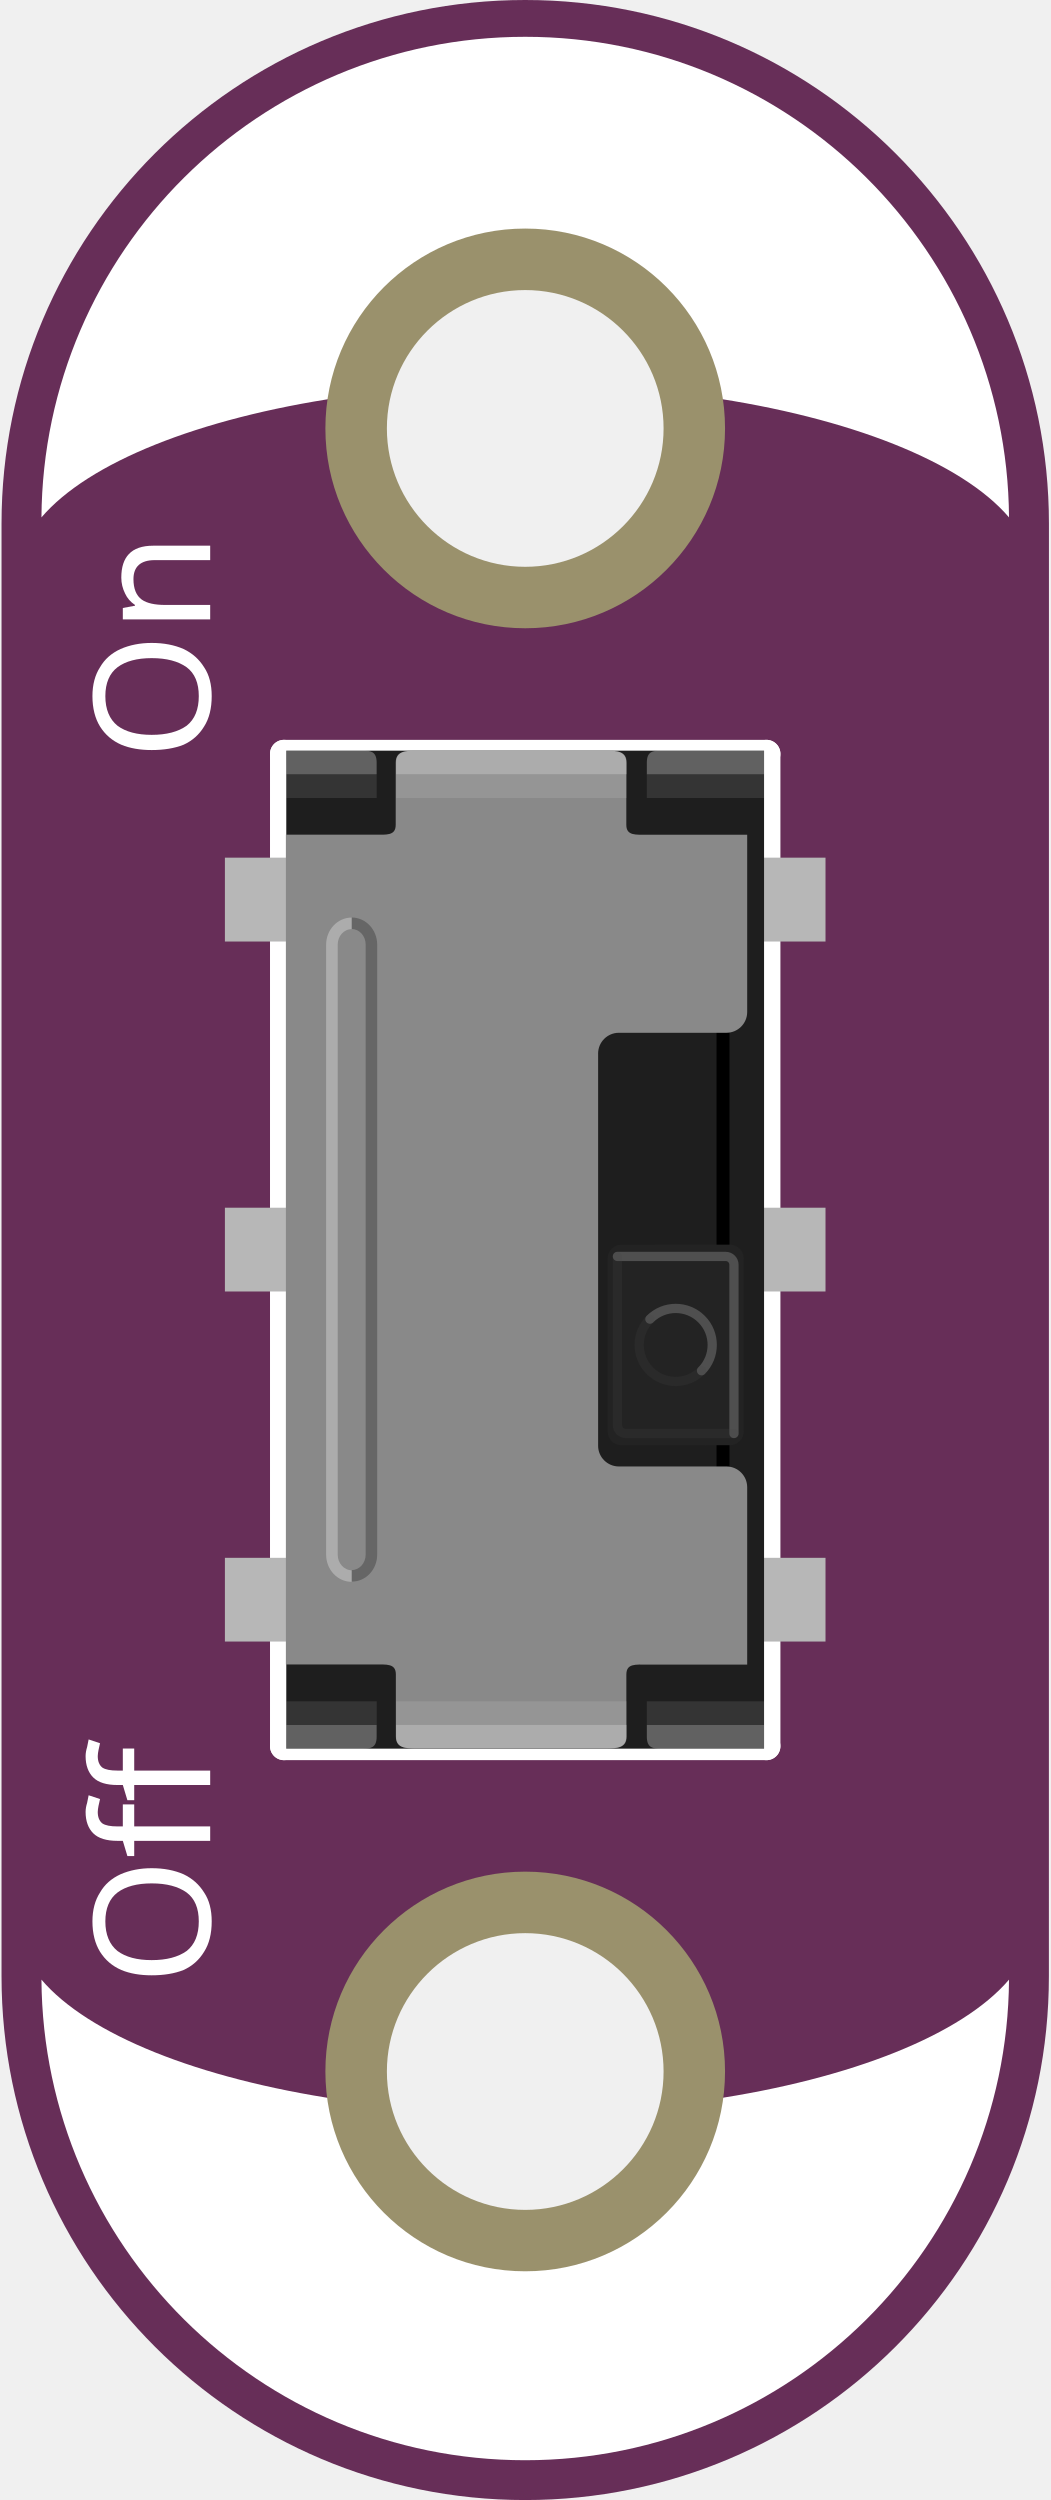
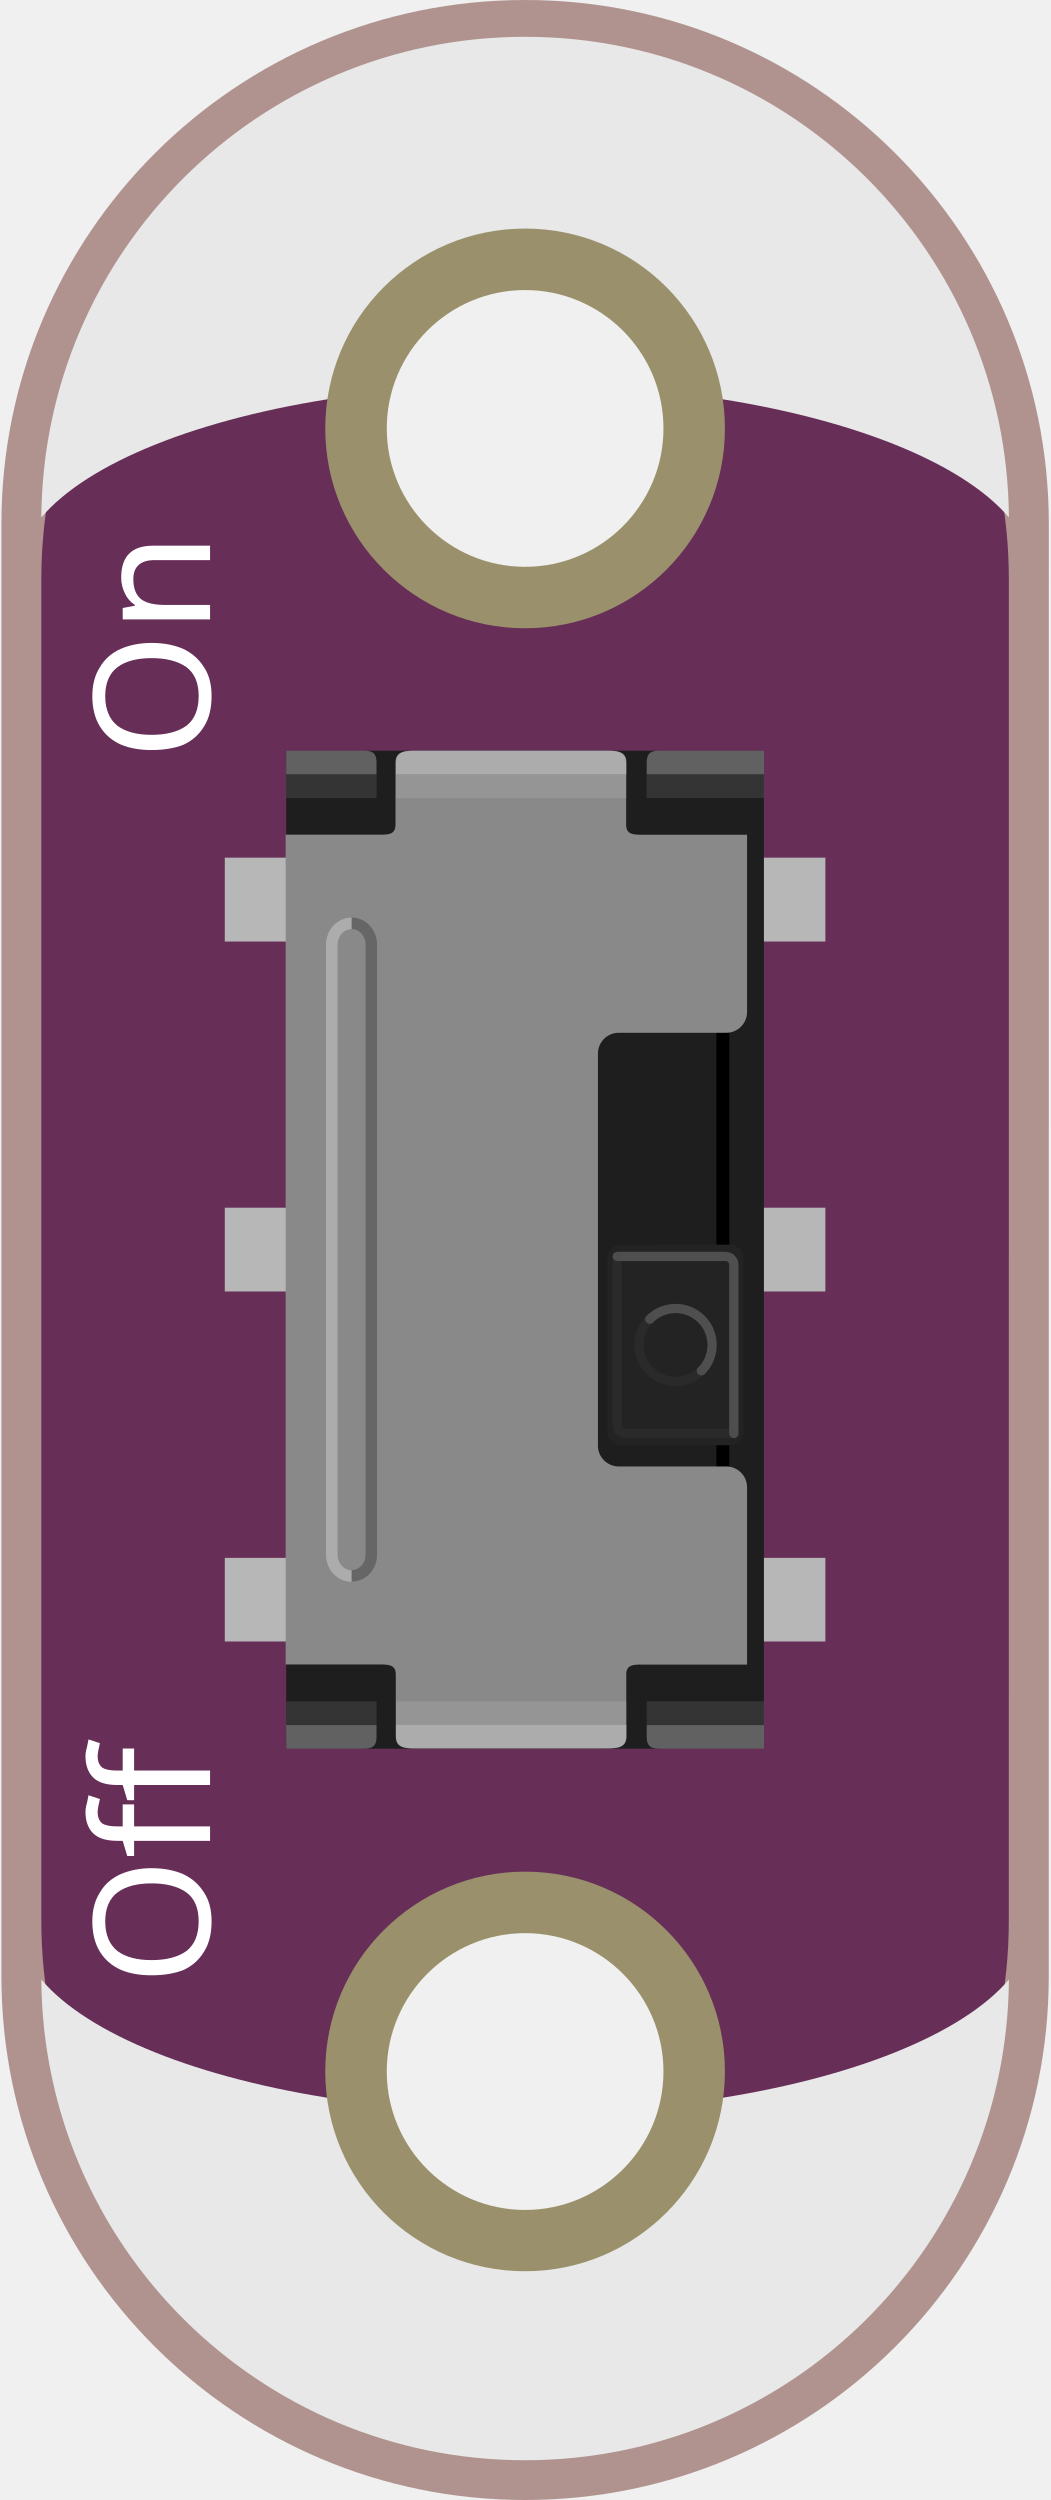
- <svg xmlns="http://www.w3.org/2000/svg" width="0.3in" xml:space="preserve" x="0px" version="1.1" y="0px" height="0.714in" viewBox="0 0 21.6 51.42" id="Ebene_1" enable-background="new 0 0 21.6 51.42">
+ <svg xmlns="http://www.w3.org/2000/svg" version="1.1" id="Ebene_1" x="0px" y="0px" width="21.6px" height="51.42px" viewBox="0 0 21.6 51.42" enable-background="new 0 0 21.6 51.42" xml:space="preserve">
  <g id="breadboard">
    <g id="icon">
-       <path fill="#672E58" d="M21.572,10.772C21.572,4.823,16.749,0,10.8,0S0.029,4.823,0.029,10.772V40.65c0,5.949,4.822,10.771,10.771,10.771s10.771-4.821,10.771-10.771L21.572,10.772 M9.595,21.458c-0.002-0.665,0.536-1.206,1.201-1.208c0.666-0.002,1.207,0.535,1.209,1.201c0,0.002,0,0.005,0,0.007c0.002,0.665-0.536,1.206-1.202,1.208c-0.665,0.002-1.206-0.536-1.208-1.201C9.595,21.463,9.595,21.46,9.595,21.458z M9.595,29.962c-0.002-0.665,0.536-1.206,1.201-1.208c0.666-0.002,1.207,0.535,1.209,1.201c0,0.002,0,0.005,0,0.007c0.002,0.665-0.536,1.206-1.202,1.208c-0.665,0.002-1.206-0.536-1.208-1.201C9.595,29.967,9.595,29.964,9.595,29.962z M6.84,42.607c0-2.188,1.771-3.961,3.959-3.961s3.961,1.772,3.961,3.961l0,0c0,2.188-1.772,3.961-3.96,3.961C8.614,46.568,6.84,44.794,6.84,42.607L6.84,42.607z M6.84,8.813c0-2.188,1.771-3.961,3.959-3.961s3.961,1.772,3.961,3.96c0,0,0,0,0,0.001c0,2.187-1.772,3.96-3.96,3.96C8.614,12.773,6.84,11,6.84,8.813L6.84,8.813z" />
+       <path fill="#B0938F" d="M21.572,10.772C21.572,4.823,16.749,0,10.8,0S0.029,4.823,0.029,10.772v29.877    c0,5.949,4.822,10.771,10.771,10.771s10.771-4.82,10.771-10.771L21.572,10.772 M9.595,21.458    c-0.002-0.665,0.536-1.206,1.201-1.208c0.666-0.002,1.207,0.535,1.209,1.201c0,0.002,0,0.005,0,0.007    c0.002,0.665-0.536,1.206-1.202,1.208c-0.665,0.002-1.206-0.536-1.208-1.201C9.595,21.463,9.595,21.46,9.595,21.458z     M9.595,29.962c-0.002-0.665,0.536-1.206,1.201-1.208c0.666-0.002,1.207,0.535,1.209,1.201c0,0.002,0,0.005,0,0.007    c0.002,0.665-0.536,1.206-1.202,1.208c-0.665,0.002-1.206-0.536-1.208-1.201C9.595,29.967,9.595,29.964,9.595,29.962z     M6.84,42.606c0-2.188,1.771-3.961,3.959-3.961c2.188,0,3.961,1.772,3.961,3.961l0,0c0,2.188-1.772,3.961-3.96,3.961    C8.614,46.567,6.84,44.794,6.84,42.606L6.84,42.606z M6.84,8.813c0-2.188,1.771-3.961,3.959-3.961c2.188,0,3.961,1.772,3.961,3.96    c0,0,0,0,0,0.001c0,2.187-1.772,3.96-3.96,3.96C8.614,12.773,6.84,11,6.84,8.813L6.84,8.813z" />
+       <path fill="#672E58" d="M10.8,1.961c-5.496,0-9.95,4.456-9.95,9.95V39.51c0,5.496,4.454,9.95,9.95,9.95    c5.495,0,9.949-4.453,9.949-9.95l0.001-27.599C20.75,6.417,16.295,1.961,10.8,1.961z M10.8,46.567c-2.187,0-3.96-1.773-3.96-3.961    s1.771-3.961,3.959-3.961c2.188,0,3.961,1.772,3.961,3.961S12.988,46.567,10.8,46.567z M14.76,8.813c0,2.187-1.772,3.96-3.96,3.96    c-2.187,0-3.96-1.773-3.96-3.96c0-2.188,1.771-3.961,3.959-3.961C12.987,4.852,14.76,6.624,14.76,8.813    C14.76,8.812,14.76,8.812,14.76,8.813z" />
      <g>
        <g>
          <g transform="matrix(1, 0, 0, 1, 4.32, 15.6303)">
            <g transform="rotate(-90)">
-               <text fill="#FFFFFF" font-family="OCRA" transform="matrix(1 0 0 1 1.831055e-04 5.493164e-04)" font-size="3.341">On</text>
+               <text transform="matrix(1 0 0 1 4.272461e-004 5.493164e-004)" fill="#FFFFFF" font-family="'OCRA'" font-size="3.341">On</text>
            </g>
          </g>
        </g>
        <g>
          <g transform="matrix(1, 0, 0, 1, 4.32, 40.8303)">
            <g transform="rotate(-90)">
-               <text fill="#FFFFFF" font-family="OCRA" transform="matrix(1 0 0 1 -0.001 5.493164e-04)" font-size="3.341">Off</text>
+               <text transform="matrix(1 0 0 1 -7.629395e-004 5.493164e-004)" fill="#FFFFFF" font-family="'OCRA'" font-size="3.341">Off</text>
            </g>
          </g>
        </g>
        <g>
          <g>
-       </g>
+ 					</g>
        </g>
        <g>
          <g>
-             <line fill="none" stroke="#FFFFFF" stroke-linecap="round" y1="35.915" stroke-width="0.576" x1="5.839" y2="35.915" x2="15.761" />
-             <line fill="none" stroke="#FFFFFF" stroke-linecap="round" y1="35.915" stroke-width="0.576" x1="15.761" y2="15.505" x2="15.761" />
-             <line fill="none" stroke="#FFFFFF" stroke-linecap="round" y1="15.505" stroke-width="0.576" x1="15.761" y2="15.505" x2="5.839" />
-             <line fill="none" stroke="#FFFFFF" stroke-linecap="round" y1="15.505" stroke-width="0.576" x1="5.839" y2="35.915" x2="5.839" />
-           </g>
+ 					</g>
        </g>
        <g>
          <g>
-       </g>
-         </g>
-         <g>
-           <g>
-       </g>
+ 					</g>
        </g>
      </g>
-       <path fill="#FFFFFF" d="M10.8,5.7c0.873,0,1.722,0.842,2.531,0.918c0.41,0.039,0.811,1.488,1.2,1.544c2.945,0.425,5.249,1.34,6.22,2.48c-0.038-5.465-4.478-9.885-9.951-9.885s-9.913,4.419-9.95,9.885c0.961-1.129,3.231-2.038,6.136-2.468C7.417,8.112,7.863,6.657,8.32,6.615C9.115,6.542,9.946,5.7,10.8,5.7z" />
-       <path fill="#FFFFFF" d="M10.622,45.66c0.873,0,2.143-0.752,2.952-0.828c0.437-0.041,0.619-1.584,1.033-1.646c2.909-0.43,5.182-1.339,6.144-2.469c-0.038,5.467-4.478,9.885-9.951,9.885s-9.913-4.418-9.95-9.885c0.96,1.13,3.226,2.036,6.125,2.468c0.435,0.064,0.521,1.076,0.982,1.119C8.753,44.376,9.768,45.66,10.622,45.66z" />
+       <path fill="#E8E8E8" d="M10.8,5.7c0.873,0,1.722,0.842,2.531,0.918c0.41,0.039,0.811,1.488,1.199,1.544    c2.945,0.425,5.249,1.34,6.221,2.48c-0.038-5.465-4.479-9.885-9.951-9.885s-9.913,4.419-9.95,9.885    c0.961-1.129,3.231-2.038,6.136-2.468C7.417,8.112,7.863,6.657,8.32,6.615C9.115,6.542,9.946,5.7,10.8,5.7z" />
+       <path fill="#E8E8E8" d="M10.622,45.66c0.873,0,2.143-0.752,2.952-0.828c0.437-0.041,0.618-1.584,1.032-1.646    c2.909-0.431,5.183-1.34,6.145-2.47c-0.038,5.468-4.479,9.886-9.951,9.886s-9.913-4.418-9.95-9.886    c0.96,1.13,3.227,2.036,6.125,2.468c0.436,0.064,0.521,1.076,0.982,1.119C8.753,44.376,9.768,45.66,10.622,45.66z" />
      <g id="connector6pin">
-         <path fill="#9A916C" d="M10.8,39.761c1.569,0,2.846,1.276,2.846,2.846s-1.276,2.846-2.846,2.846c-1.569,0-2.845-1.276-2.845-2.846S9.231,39.761,10.8,39.761 M10.8,38.496c-2.27,0-4.11,1.84-4.11,4.11c0,2.27,1.84,4.11,4.11,4.11c2.271,0,4.11-1.841,4.11-4.11C14.91,40.336,13.071,38.496,10.8,38.496L10.8,38.496z" />
+         <path fill="#9A916C" d="M10.8,39.761c1.569,0,2.846,1.276,2.846,2.846c0,1.57-1.275,2.847-2.846,2.847     c-1.569,0-2.845-1.276-2.845-2.847C7.955,41.037,9.231,39.761,10.8,39.761 M10.8,38.496c-2.271,0-4.11,1.84-4.11,4.11     c0,2.27,1.84,4.109,4.11,4.109s4.11-1.841,4.11-4.109C14.91,40.336,13.071,38.496,10.8,38.496L10.8,38.496z" />
      </g>
      <g id="connector7pin">
-         <path fill="#9A916C" d="M10.8,5.966c1.569,0,2.846,1.277,2.846,2.846c0,1.569-1.276,2.846-2.846,2.846c-1.569,0-2.845-1.277-2.845-2.846C7.955,7.243,9.231,5.966,10.8,5.966 M10.8,4.701c-2.27,0-4.11,1.841-4.11,4.111c0,2.27,1.84,4.11,4.11,4.11c2.271,0,4.11-1.841,4.11-4.11C14.91,6.542,13.071,4.701,10.8,4.701L10.8,4.701z" />
+         <path fill="#9A916C" d="M10.8,5.966c1.569,0,2.846,1.277,2.846,2.846s-1.275,2.846-2.846,2.846c-1.569,0-2.845-1.277-2.845-2.846     S9.231,5.966,10.8,5.966 M10.8,4.701c-2.271,0-4.11,1.841-4.11,4.111s1.84,4.11,4.11,4.11s4.11-1.841,4.11-4.11     C14.91,6.542,13.071,4.701,10.8,4.701L10.8,4.701z" />
      </g>
    </g>
    <g id="ayz0202" transform="matrix(1, 0, 0, 1, 0.53604, 19.5258)">
      <g transform="matrix(0, 1, -1, 0, 16.4404, -4.08748)">
        <g>
          <g>
-             <polygon fill="#B7B7B7" points="2.202,12.353 3.927,12.353 3.927,9.491 2.202,9.491 " />
-             <polygon fill="#B7B7B7" points="9.402,12.353 11.125,12.353 11.125,9.491 9.402,9.491 " />
-             <polygon fill="#B7B7B7" points="16.603,12.353 18.325,12.353 18.325,9.491 16.603,9.491 " />
+             <polygon fill="#B7B7B7" points="2.202,12.353 3.927,12.353 3.927,9.491 2.202,9.491      " />
+             <polygon fill="#B7B7B7" points="9.402,12.353 11.125,12.353 11.125,9.491 9.402,9.491      " />
+             <polygon fill="#B7B7B7" points="16.604,12.353 18.324,12.353 18.324,9.491 16.604,9.491      " />
          </g>
          <g>
-             <polygon fill="#B7B7B7" points="2.202,2.861 3.927,2.861 3.927,0 2.202,0 " />
-             <polygon fill="#B7B7B7" points="9.402,2.861 11.125,2.861 11.125,0 9.402,0 " />
-             <polygon fill="#B7B7B7" points="16.603,2.861 18.325,2.861 18.325,0 16.603,0 " />
+             <polygon fill="#B7B7B7" points="2.202,2.861 3.927,2.861 3.927,0 2.202,0      " />
+             <polygon fill="#B7B7B7" points="9.402,2.861 11.125,2.861 11.125,0 9.402,0      " />
+             <polygon fill="#B7B7B7" points="16.604,2.861 18.324,2.861 18.324,0 16.604,0      " />
          </g>
        </g>
-         <rect width="9.827" x="5.351" y="-4.087" fill="#1E1E1E" height="20.527" transform="matrix(2.578893e-06 1 -1 2.578893e-06 16.441 -4.0872)" />
-         <rect width="0.266" x="10.131" y="-3.213" height="10.643" transform="matrix(2.578893e-06 1 -1 2.578893e-06 12.3721 -8.1561)" />
-         <path fill="#898989" d="M19.002,4.096c-0.229,0-0.203-0.191-0.203-0.427V1.611h-3.65c-0.232,0-0.425,0.191-0.425,0.426v2.214c0,0.233-0.191,0.426-0.425,0.426h-8.07c-0.232,0-0.425-0.191-0.425-0.426V2.037c0-0.233-0.191-0.426-0.425-0.426H1.73V3.67c0,0.234,0.024,0.427-0.203,0.427H0.249c-0.237,0-0.248,0.19-0.248,0.425v3.892c0,0.234,0.011,0.426,0.248,0.426h1.277c0.229,0,0.203,0.191,0.203,0.426v1.833h17.068V9.263c0-0.233-0.024-0.426,0.203-0.426h1.276c0.238,0,0.248-0.19,0.248-0.426V4.521c0-0.233-0.01-0.425-0.248-0.425H19.002z" />
+         <rect x="5.351" y="-4.086" transform="matrix(2.578893e-006 1 -1 2.578893e-006 16.4417 -4.087)" fill="#1E1E1E" width="9.826" height="20.526" />
+         <rect x="10.131" y="-3.214" transform="matrix(2.578893e-006 1 -1 2.578893e-006 12.3716 -8.1556)" width="0.266" height="10.643" />
+         <path fill="#898989" d="M19.002,4.096c-0.229,0-0.203-0.191-0.203-0.428V1.611h-3.65c-0.231,0-0.425,0.191-0.425,0.426v2.214     c0,0.233-0.19,0.427-0.425,0.427h-8.07c-0.232,0-0.425-0.191-0.425-0.427V2.037c0-0.232-0.191-0.426-0.425-0.426H1.73V3.67     c0,0.234,0.024,0.428-0.203,0.428H0.249c-0.237,0-0.248,0.189-0.248,0.425v3.892c0,0.234,0.011,0.427,0.248,0.427h1.277     c0.229,0,0.203,0.19,0.203,0.426v1.833h17.068V9.263c0-0.233-0.023-0.427,0.203-0.427h1.275c0.238,0,0.248-0.189,0.248-0.426     v-3.89c0-0.233-0.01-0.425-0.248-0.425H19.002z" />
        <g>
-           <path opacity="0.3" fill="#FFFFFF" enable-background="new    " d="M0.249,8.832h0.238V4.089H0.249c-0.237,0-0.248,0.191-0.248,0.426v3.892C0.001,8.641,0.012,8.832,0.249,8.832z" />
-           <rect width="4.743" x="-1.64" opacity="0.1" y="6.216" fill="#FFFFFF" height="0.487" enable-background="new    " transform="matrix(2.578893e-06 1 -1 2.578893e-06 7.1915 5.7287)" />
+           <path opacity="0.3" fill="#FFFFFF" enable-background="new    " d="M0.249,8.832h0.238V4.089H0.249      c-0.237,0-0.248,0.19-0.248,0.426v3.892C0.001,8.641,0.012,8.832,0.249,8.832z" />
+           <rect x="-1.639" y="6.216" transform="matrix(2.578893e-006 1 -1 2.578893e-006 7.1922 5.7279)" opacity="0.1" fill="#FFFFFF" enable-background="new    " width="4.743" height="0.487" />
        </g>
        <g>
-           <path opacity="0.3" fill="#FFFFFF" enable-background="new    " d="M20.279,8.832H20.04V4.089h0.238c0.237,0,0.248,0.191,0.248,0.426v3.892C20.527,8.641,20.517,8.832,20.279,8.832z" />
-           <rect width="4.743" x="17.425" opacity="0.1" y="6.216" fill="#FFFFFF" height="0.487" enable-background="new    " transform="matrix(2.578893e-06 1 -1 2.578893e-06 26.2568 -13.3367)" />
+           <path opacity="0.3" fill="#FFFFFF" enable-background="new    " d="M20.279,8.832H20.04V4.089h0.237      c0.237,0,0.248,0.19,0.248,0.426v3.892C20.528,8.641,20.518,8.832,20.279,8.832z" />
+           <rect x="17.426" y="6.216" transform="matrix(2.578893e-006 1 -1 2.578893e-006 26.2576 -13.3375)" opacity="0.1" fill="#FFFFFF" enable-background="new    " width="4.743" height="0.487" />
        </g>
-         <path fill="#898989" d="M17.095,9.746c0,0.289-0.25,0.525-0.557,0.525H3.99c-0.307,0-0.557-0.236-0.557-0.525s0.25-0.524,0.557-0.524h12.548C16.845,9.221,17.095,9.457,17.095,9.746z" />
+         <path fill="#898989" d="M17.095,9.746c0,0.289-0.25,0.525-0.557,0.525H3.99c-0.307,0-0.557-0.236-0.557-0.525     s0.25-0.523,0.557-0.523h12.548C16.845,9.221,17.095,9.457,17.095,9.746z" />
        <g>
-           <path fill="#666666" d="M16.539,9.221H3.99c-0.307,0-0.557,0.235-0.557,0.524H3.67c0-0.158,0.143-0.287,0.318-0.287h12.548c0.177,0,0.319,0.129,0.319,0.287h0.237C17.095,9.457,16.845,9.221,16.539,9.221z" />
-           <path opacity="0.3" fill="#FFFFFF" enable-background="new    " d="M16.539,10.033H3.99c-0.177,0-0.318-0.129-0.318-0.287H3.434c0,0.289,0.25,0.525,0.557,0.525h12.548c0.308,0,0.558-0.236,0.558-0.525h-0.237C16.857,9.904,16.714,10.033,16.539,10.033z" />
+           <path fill="#666666" d="M16.539,9.221H3.99c-0.307,0-0.557,0.234-0.557,0.523H3.67c0-0.158,0.143-0.287,0.318-0.287h12.548      c0.177,0,0.319,0.129,0.319,0.287h0.236C17.095,9.457,16.845,9.221,16.539,9.221z" />
+           <path opacity="0.3" fill="#FFFFFF" enable-background="new    " d="M16.539,10.033H3.99c-0.177,0-0.318-0.129-0.318-0.287H3.434      c0,0.289,0.25,0.525,0.557,0.525h12.548c0.308,0,0.558-0.236,0.558-0.525H16.86C16.858,9.904,16.714,10.033,16.539,10.033z" />
        </g>
        <g>
-           <path opacity="0.3" fill="#FFFFFF" enable-background="new    " d="M0.001,1.263v2.125c0,0.157,0.011,0.287,0.248,0.287h0.238V1.263H0.001z" />
-           <rect width="2.412" x="-0.475" opacity="0.1" y="2.226" fill="#FFFFFF" height="0.487" enable-background="new    " transform="matrix(2.578893e-06 1 -1 2.578893e-06 3.2007 1.738)" />
+           <path opacity="0.3" fill="#FFFFFF" enable-background="new    " d="M0.001,1.263v2.125c0,0.156,0.011,0.287,0.248,0.287h0.238      V1.263H0.001z" />
+           <rect x="-0.475" y="2.226" transform="matrix(2.578893e-006 1 -1 2.578893e-006 3.2005 1.7382)" opacity="0.1" fill="#FFFFFF" enable-background="new    " width="2.412" height="0.487" />
        </g>
        <g>
-           <path opacity="0.3" fill="#FFFFFF" enable-background="new    " d="M0.001,11.089v-1.57c0-0.158,0.011-0.287,0.248-0.287h0.238v1.858L0.001,11.089z" />
-           <rect width="1.857" x="-0.197" opacity="0.1" y="9.916" fill="#FFFFFF" height="0.487" enable-background="new    " transform="matrix(2.578893e-06 1 -1 2.578893e-06 10.8912 9.4284)" />
+           <path opacity="0.3" fill="#FFFFFF" enable-background="new    " d="M0.001,11.089v-1.57c0-0.158,0.011-0.287,0.248-0.287h0.238      v1.858L0.001,11.089z" />
+           <rect x="-0.197" y="9.916" transform="matrix(2.578893e-006 1 -1 2.578893e-006 10.8917 9.4279)" opacity="0.1" fill="#FFFFFF" enable-background="new    " width="1.857" height="0.487" />
        </g>
        <g>
-           <path opacity="0.3" fill="#FFFFFF" enable-background="new    " d="M20.528,1.263v2.125c0,0.157-0.011,0.287-0.248,0.287h-0.238V1.263H20.528z" />
-           <rect width="2.412" x="18.592" opacity="0.1" y="2.226" fill="#FFFFFF" height="0.487" enable-background="new    " transform="matrix(2.578893e-06 1 -1 2.578893e-06 22.2671 -17.3284)" />
+           <path opacity="0.3" fill="#FFFFFF" enable-background="new    " d="M20.528,1.263v2.125c0,0.156-0.01,0.287-0.248,0.287h-0.237      V1.263H20.528z" />
+           <rect x="18.591" y="2.226" transform="matrix(2.578893e-006 1 -1 2.578893e-006 22.2669 -17.3282)" opacity="0.1" fill="#FFFFFF" enable-background="new    " width="2.412" height="0.487" />
        </g>
        <g>
-           <path opacity="0.3" fill="#FFFFFF" enable-background="new    " d="M20.528,11.089v-1.57c0-0.158-0.011-0.287-0.248-0.287h-0.238v1.858L20.528,11.089z" />
-           <rect width="1.857" x="18.869" opacity="0.1" y="9.916" fill="#FFFFFF" height="0.487" enable-background="new    " transform="matrix(2.578893e-06 1 -1 2.578893e-06 29.9575 -9.638)" />
+           <path opacity="0.3" fill="#FFFFFF" enable-background="new    " d="M20.528,11.089v-1.57c0-0.158-0.01-0.287-0.248-0.287h-0.237      v1.858L20.528,11.089z" />
+           <rect x="18.87" y="9.916" transform="matrix(2.578893e-006 1 -1 2.578893e-006 29.9573 -9.6388)" opacity="0.1" fill="#FFFFFF" enable-background="new    " width="1.856" height="0.486" />
        </g>
-         <path fill="#232323" d="M14.288,4.197c0,0.156-0.129,0.284-0.283,0.284h-3.559c-0.155,0-0.283-0.127-0.283-0.284l-0.001-2.231c0-0.156,0.127-0.284,0.284-0.284h3.559c0.154,0,0.282,0.127,0.282,0.284L14.288,4.197z" />
+         <path fill="#232323" d="M14.288,4.197c0,0.156-0.13,0.284-0.283,0.284h-3.559c-0.155,0-0.283-0.127-0.283-0.284l-0.001-2.23     c0-0.156,0.127-0.284,0.284-0.284h3.559c0.153,0,0.282,0.127,0.282,0.284L14.288,4.197z" />
        <g opacity="0.2">
-           <path fill="none" stroke="#FFFFFF" stroke-linecap="round" stroke-width="0.19" d="M10.404,4.28V2.053c0-0.094,0.076-0.17,0.17-0.17h3.472" stroke-miterlimit="10" />
+           <path fill="none" stroke="#FFFFFF" stroke-width="0.19" stroke-linecap="round" stroke-miterlimit="10" d="M10.404,4.28V2.053      c0-0.095,0.076-0.17,0.17-0.17h3.472" />
        </g>
        <g opacity="0.2">
-           <path fill="none" stroke="#454545" stroke-linecap="round" stroke-width="0.19" d="M14.045,1.882v2.227c0,0.093-0.076,0.17-0.17,0.17h-3.472" stroke-miterlimit="10" />
+           <path fill="none" stroke="#454545" stroke-width="0.19" stroke-linecap="round" stroke-miterlimit="10" d="M14.045,1.882      v2.227c0,0.093-0.076,0.17-0.17,0.17h-3.472" />
        </g>
-         <path opacity="0.2" fill="none" stroke="#FFFFFF" stroke-linecap="round" enable-background="new    " stroke-width="0.19" d="M11.694,3.612C11.4,3.319,11.4,2.843,11.693,2.55c0.293-0.294,0.771-0.293,1.062,0" stroke-miterlimit="10" />
-         <path opacity="0.2" fill="none" stroke="#454545" stroke-linecap="round" enable-background="new    " stroke-width="0.19" d="M12.755,2.55c0.294,0.293,0.294,0.769,0.001,1.062c-0.293,0.294-0.771,0.293-1.062,0" stroke-miterlimit="10" />
+         <path opacity="0.2" fill="none" stroke="#FFFFFF" stroke-width="0.19" stroke-linecap="round" stroke-miterlimit="10" enable-background="new    " d="     M11.694,3.612c-0.293-0.293-0.293-0.769,0-1.062c0.293-0.294,0.771-0.293,1.062,0" />
+         <path opacity="0.2" fill="none" stroke="#454545" stroke-width="0.19" stroke-linecap="round" stroke-miterlimit="10" enable-background="new    " d="     M12.755,2.55c0.294,0.293,0.294,0.769,0.001,1.062c-0.293,0.294-0.771,0.293-1.063,0" />
      </g>
    </g>
  </g>
</svg>
